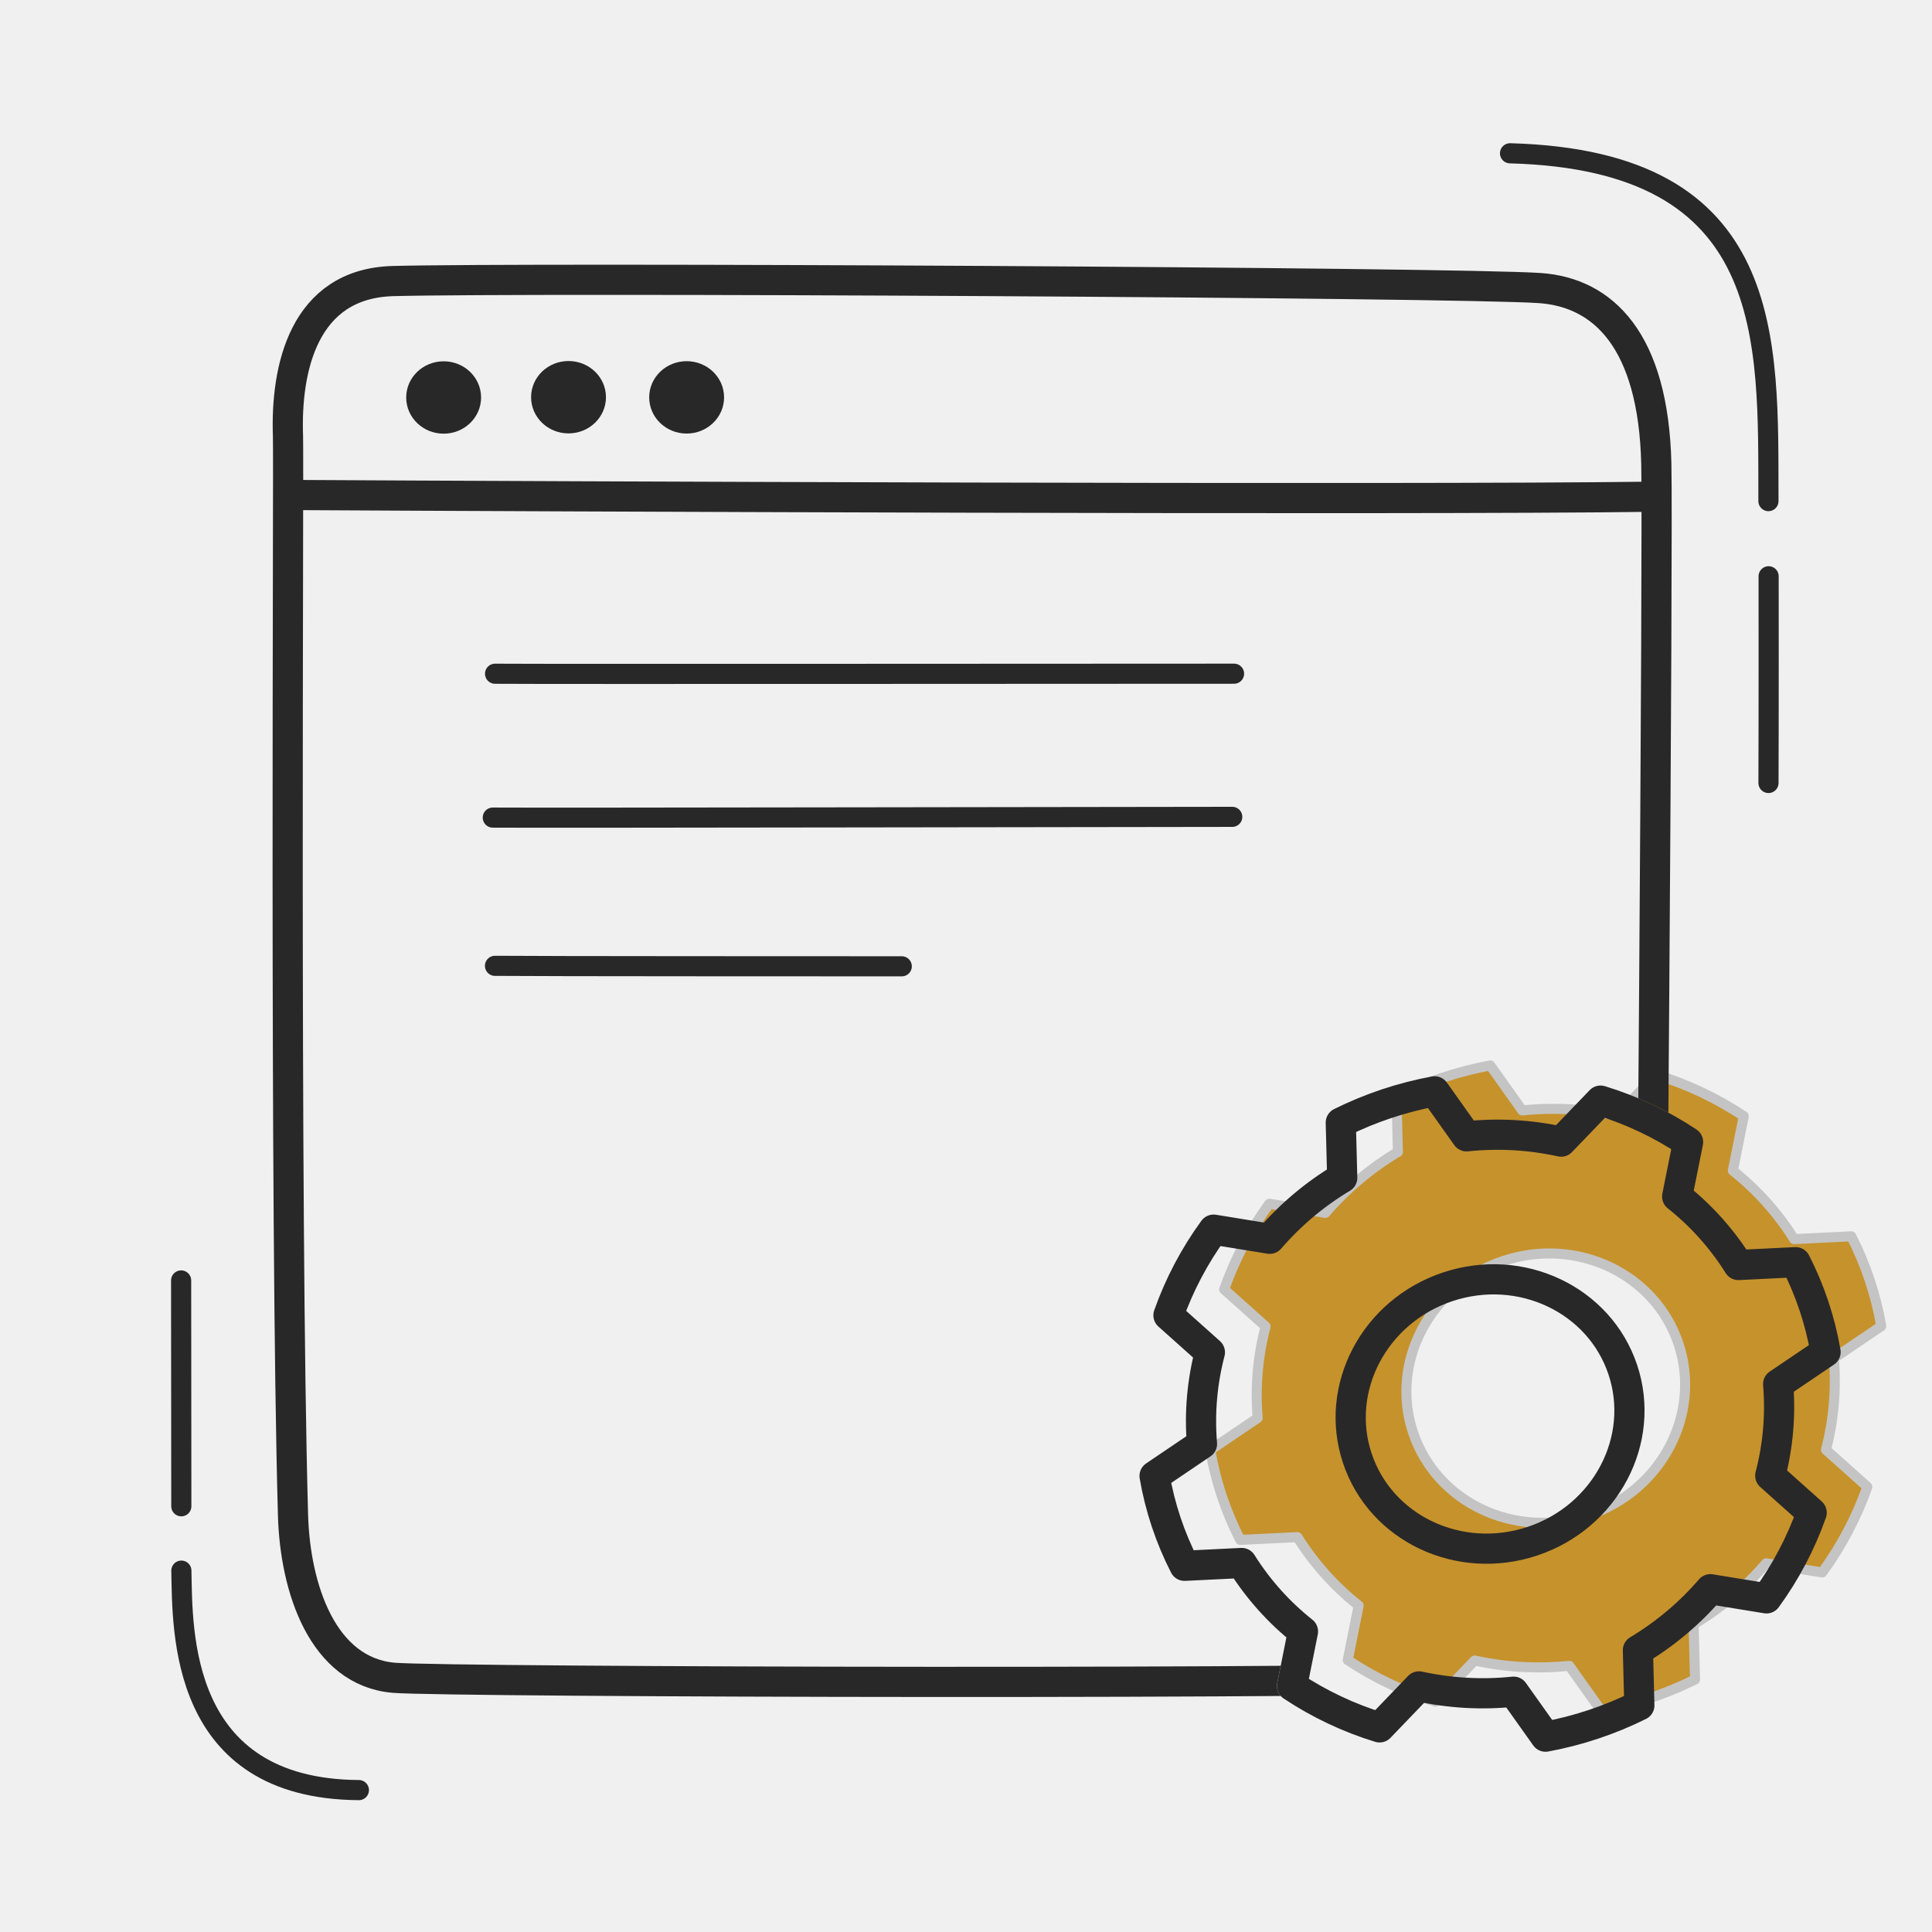
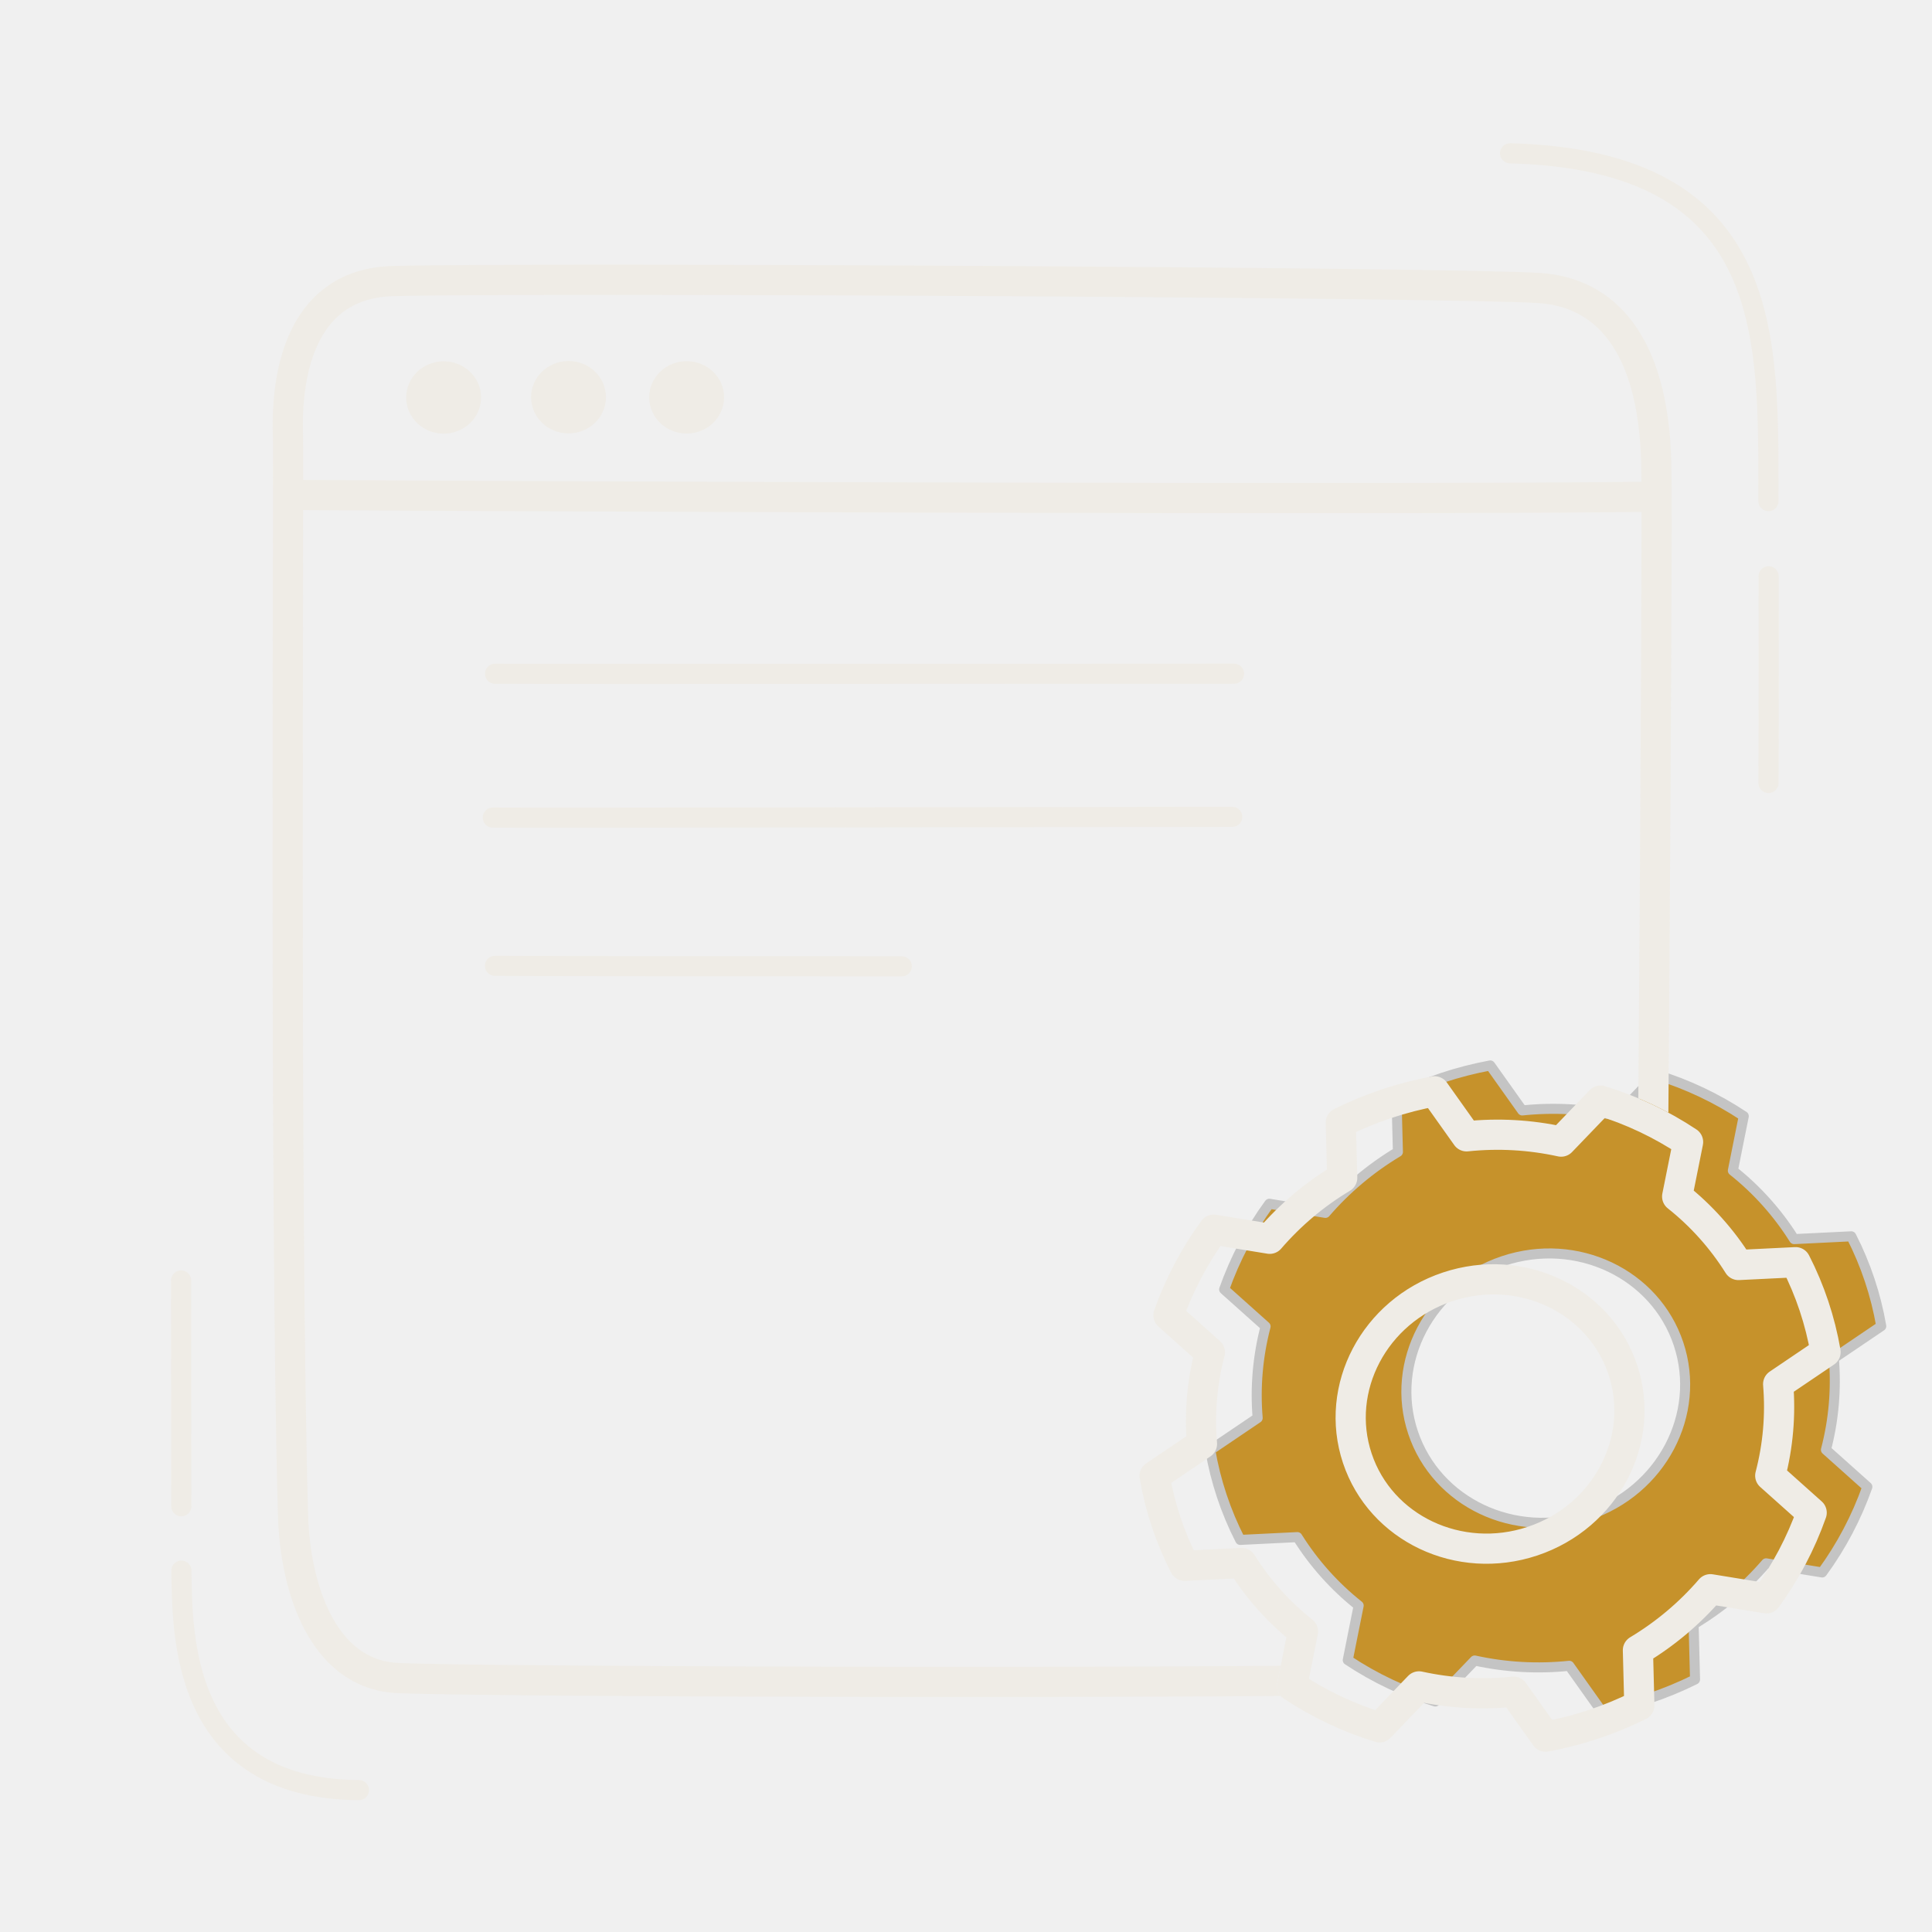
<svg xmlns="http://www.w3.org/2000/svg" xmlns:xlink="http://www.w3.org/1999/xlink" width="192" height="192" style="width:100%;height:100%;transform:translate3d(0,0,0);content-visibility:visible" viewBox="0 0 192 192">
  <defs>
    <clipPath id="f">
      <path d="M0 0h192v192H0z" />
    </clipPath>
    <clipPath id="i">
      <path d="M0 0h192v192H0z" />
    </clipPath>
    <clipPath id="g">
      <path d="M0 0h192v192H0z" />
    </clipPath>
    <mask id="j" mask-type="alpha">
      <use xlink:href="#a" />
    </mask>
    <mask id="k" mask-type="alpha" maskUnits="userSpaceOnUse">
      <g filter="url(#b)">
        <path fill="#fff" d="M0 0h192v192H0z" opacity="0" />
        <use xlink:href="#c" />
      </g>
    </mask>
    <mask id="h" mask-type="alpha" maskUnits="userSpaceOnUse">
      <g filter="url(#d)">
        <path fill="#fff" d="M0 0h192v192H0z" opacity="0" />
        <use xlink:href="#e" />
      </g>
    </mask>
    <g id="c" style="display:none">
      <path />
      <path fill-opacity="0" stroke-linecap="round" stroke-linejoin="round" class="primary" />
    </g>
    <g id="a" style="display:none">
      <path />
      <path />
      <path />
      <path />
      <path />
      <path />
      <path />
      <path />
      <path />
      <path />
    </g>
    <g id="e" style="display:block">
      <path fill="#FFF" d="M134.888 144.92c2.326 6.975 10.126 10.667 17.407 8.239s11.305-10.063 8.979-17.038c-2.326-6.976-10.125-10.667-17.407-8.239s-11.305 10.062-8.979 17.037m28.028 24.558a35.4 35.4 0 0 1-9.321 3.108l-3.178-4.47c-3.155.327-6.33.15-9.4-.526l-3.916 4.074a33.3 33.3 0 0 1-8.698-4.116l1.085-5.415a27 27 0 0 1-6.09-6.806l-5.681.279a31.2 31.2 0 0 1-2.977-8.929l4.711-3.187c-.258-3.04.007-6.116.786-9.099l-4.117-3.68a33.3 33.3 0 0 1 4.487-8.512l5.577.908a29.5 29.5 0 0 1 7.204-6.06l-.142-5.485a35.4 35.4 0 0 1 9.321-3.108l3.178 4.472a29.5 29.5 0 0 1 9.399.525l3.916-4.074a33.3 33.3 0 0 1 8.699 4.115l-1.085 5.415a27 27 0 0 1 6.09 6.806l5.681-.279a31.2 31.2 0 0 1 2.977 8.929l-4.711 3.187a27 27 0 0 1-.786 9.099l4.117 3.68a33.2 33.2 0 0 1-4.488 8.512l-5.577-.908a29.5 29.5 0 0 1-7.203 6.063z" />
-       <path fill-opacity="0" stroke="#282829" stroke-linecap="round" stroke-linejoin="round" stroke-width="3" d="M134.888 144.92c2.326 6.975 10.126 10.667 17.407 8.239s11.305-10.063 8.979-17.038c-2.326-6.976-10.125-10.667-17.407-8.239s-11.305 10.062-8.979 17.037m28.028 24.558a35.4 35.4 0 0 1-9.321 3.108l-3.178-4.47c-3.155.327-6.33.15-9.4-.526l-3.916 4.074a33.3 33.3 0 0 1-8.698-4.116l1.085-5.415a27 27 0 0 1-6.09-6.806l-5.681.279a31.2 31.2 0 0 1-2.977-8.929l4.711-3.187c-.258-3.04.007-6.116.786-9.099l-4.117-3.68a33.3 33.3 0 0 1 4.487-8.512l5.577.908a29.5 29.5 0 0 1 7.204-6.06l-.142-5.485a35.4 35.4 0 0 1 9.321-3.108l3.178 4.472a29.5 29.5 0 0 1 9.399.525l3.916-4.074a33.3 33.3 0 0 1 8.699 4.115l-1.085 5.415a27 27 0 0 1 6.09 6.806l5.681-.279a31.2 31.2 0 0 1 2.977 8.929l-4.711 3.187a27 27 0 0 1-.786 9.099l4.117 3.68a33.2 33.2 0 0 1-4.488 8.512l-5.577-.908a29.5 29.5 0 0 1-7.203 6.063z" class="primary" />
+       <path fill-opacity="0" stroke="#efece6" stroke-linecap="round" stroke-linejoin="round" stroke-width="3" d="M134.888 144.92c2.326 6.975 10.126 10.667 17.407 8.239s11.305-10.063 8.979-17.038c-2.326-6.976-10.125-10.667-17.407-8.239s-11.305 10.062-8.979 17.037m28.028 24.558a35.4 35.4 0 0 1-9.321 3.108l-3.178-4.47c-3.155.327-6.33.15-9.4-.526l-3.916 4.074a33.3 33.3 0 0 1-8.698-4.116l1.085-5.415a27 27 0 0 1-6.09-6.806l-5.681.279a31.2 31.2 0 0 1-2.977-8.929l4.711-3.187c-.258-3.04.007-6.116.786-9.099l-4.117-3.68a33.3 33.3 0 0 1 4.487-8.512l5.577.908a29.5 29.5 0 0 1 7.204-6.06l-.142-5.485a35.4 35.4 0 0 1 9.321-3.108l3.178 4.472a29.5 29.5 0 0 1 9.399.525l3.916-4.074a33.3 33.3 0 0 1 8.699 4.115l-1.085 5.415a27 27 0 0 1 6.09 6.806l5.681-.279a31.2 31.2 0 0 1 2.977 8.929l-4.711 3.187a27 27 0 0 1-.786 9.099l4.117 3.68a33.2 33.2 0 0 1-4.488 8.512l-5.577-.908a29.5 29.5 0 0 1-7.203 6.063z" class="primary" />
    </g>
    <filter id="b" width="100%" height="100%" x="0%" y="0%" filterUnits="objectBoundingBox">
      <feComponentTransfer in="SourceGraphic">
        <feFuncA tableValues="1.0 0.0" type="table" />
      </feComponentTransfer>
    </filter>
    <filter id="d" width="100%" height="100%" x="0%" y="0%" filterUnits="objectBoundingBox">
      <feComponentTransfer in="SourceGraphic">
        <feFuncA tableValues="1.0 0.0" type="table" />
      </feComponentTransfer>
    </filter>
  </defs>
  <g clip-path="url(#f)">
    <g clip-path="url(#g)" style="display:block">
      <g style="display:block">
        <path fill="#c6922b" d="M140.423 142.35c2.326 6.975 10.126 10.667 17.407 8.239s11.305-10.063 8.979-17.038c-2.326-6.976-10.125-10.667-17.407-8.239s-11.305 10.062-8.979 17.037m28.028 24.558a35.4 35.4 0 0 1-9.321 3.108l-3.178-4.47c-3.155.327-6.33.15-9.4-.526l-3.916 4.074a33.3 33.3 0 0 1-8.698-4.116l1.085-5.415a27 27 0 0 1-6.09-6.806l-5.681.279a31.2 31.2 0 0 1-2.977-8.929l4.711-3.187c-.258-3.04.007-6.116.786-9.099l-4.117-3.68a33.3 33.3 0 0 1 4.487-8.512l5.577.908a29.5 29.5 0 0 1 7.204-6.06l-.142-5.485a35.4 35.4 0 0 1 9.321-3.108l3.178 4.472a29.5 29.5 0 0 1 9.399.525l3.916-4.074a33.3 33.3 0 0 1 8.699 4.115l-1.085 5.415a27 27 0 0 1 6.09 6.806l5.681-.279a31.2 31.2 0 0 1 2.977 8.929l-4.711 3.187a27 27 0 0 1-.786 9.099l4.117 3.68a33.2 33.2 0 0 1-4.488 8.512l-5.577-.908a29.5 29.5 0 0 1-7.203 6.063z" class="secondary" />
        <path fill="none" stroke="#c4c4c4" stroke-linecap="round" stroke-linejoin="round" stroke-width=".997" d="M140.423 142.35c2.326 6.975 10.126 10.667 17.407 8.239s11.305-10.063 8.979-17.038c-2.326-6.976-10.125-10.667-17.407-8.239s-11.305 10.062-8.979 17.037m28.028 24.558a35.4 35.4 0 0 1-9.321 3.108l-3.178-4.47c-3.155.327-6.33.15-9.4-.526l-3.916 4.074a33.3 33.3 0 0 1-8.698-4.116l1.085-5.415a27 27 0 0 1-6.09-6.806l-5.681.279a31.2 31.2 0 0 1-2.977-8.929l4.711-3.187c-.258-3.04.007-6.116.786-9.099l-4.117-3.68a33.3 33.3 0 0 1 4.487-8.512l5.577.908a29.5 29.5 0 0 1 7.204-6.06l-.142-5.485a35.4 35.4 0 0 1 9.321-3.108l3.178 4.472a29.5 29.5 0 0 1 9.399.525l3.916-4.074a33.3 33.3 0 0 1 8.699 4.115l-1.085 5.415a27 27 0 0 1 6.09 6.806l5.681-.279a31.2 31.2 0 0 1 2.977 8.929l-4.711 3.187a27 27 0 0 1-.786 9.099l4.117 3.68a33.2 33.2 0 0 1-4.488 8.512l-5.577-.908a29.5 29.5 0 0 1-7.203 6.063z" class="secondary" />
      </g>
      <g mask="url(#h)" style="display:block">
-         <path fill="#282829" d="M46.811 39.502c0 1.435-1.218 2.598-2.722 2.598s-2.723-1.163-2.723-2.598 1.219-2.598 2.723-2.598 2.722 1.163 2.722 2.598" class="primary" />
-         <path fill="none" stroke="#282829" stroke-linecap="round" stroke-linejoin="round" stroke-width="1.997" d="M46.811 39.502c0 1.435-1.218 2.598-2.722 2.598s-2.723-1.163-2.723-2.598 1.219-2.598 2.723-2.598 2.722 1.163 2.722 2.598" class="primary" />
-         <path fill="#282829" d="M59.222 39.474c0 1.435-1.219 2.598-2.723 2.598s-2.722-1.163-2.722-2.598 1.218-2.598 2.722-2.598 2.723 1.163 2.723 2.598" class="primary" />
-         <path fill="none" stroke="#282829" stroke-linecap="round" stroke-linejoin="round" stroke-width="1.997" d="M59.222 39.474c0 1.435-1.219 2.598-2.723 2.598s-2.722-1.163-2.722-2.598 1.218-2.598 2.722-2.598 2.723 1.163 2.723 2.598" class="primary" />
-         <path fill="#282829" d="M70.96 39.49c0 1.435-1.219 2.598-2.723 2.598s-2.722-1.163-2.722-2.598 1.218-2.598 2.722-2.598 2.723 1.163 2.723 2.598" class="primary" />
-         <path fill="none" stroke="#282829" stroke-linecap="round" stroke-linejoin="round" stroke-width="1.997" d="M70.96 39.49c0 1.435-1.219 2.598-2.723 2.598s-2.722-1.163-2.722-2.598 1.218-2.598 2.722-2.598 2.723 1.163 2.723 2.598" class="primary" />
-         <path fill="none" stroke="#282829" stroke-linecap="round" stroke-linejoin="round" stroke-width="2.998" d="M163.83 49.368c-23.966.325-111.343-.04-134.382-.173m-.829-5.872c-.234-6.658 1.529-15.145 10.43-15.391 13.165-.366 105.836.121 113.991.696 6.286.444 11.271 5.196 11.562 17.447.181 7.629-.51 97.169-.68 104.139-.209 8.516-1.76 15.64-12.887 16.389-12.143.819-106.664.582-111.899.133-7.077-.606-9.813-8.89-10.017-16.17-.842-30.031-.406-104.598-.5-107.243" class="primary" />
+         <path fill="#efece6" d="M46.811 39.502c0 1.435-1.218 2.598-2.722 2.598s-2.723-1.163-2.723-2.598 1.219-2.598 2.723-2.598 2.722 1.163 2.722 2.598" class="primary" />
+         <path fill="none" stroke="#efece6" stroke-linecap="round" stroke-linejoin="round" stroke-width="1.997" d="M46.811 39.502c0 1.435-1.218 2.598-2.722 2.598s-2.723-1.163-2.723-2.598 1.219-2.598 2.723-2.598 2.722 1.163 2.722 2.598" class="primary" />
+         <path fill="#efece6" d="M59.222 39.474c0 1.435-1.219 2.598-2.723 2.598s-2.722-1.163-2.722-2.598 1.218-2.598 2.722-2.598 2.723 1.163 2.723 2.598" class="primary" />
+         <path fill="none" stroke="#efece6" stroke-linecap="round" stroke-linejoin="round" stroke-width="1.997" d="M59.222 39.474c0 1.435-1.219 2.598-2.723 2.598s-2.722-1.163-2.722-2.598 1.218-2.598 2.722-2.598 2.723 1.163 2.723 2.598" class="primary" />
+         <path fill="#efece6" d="M70.96 39.49c0 1.435-1.219 2.598-2.723 2.598s-2.722-1.163-2.722-2.598 1.218-2.598 2.722-2.598 2.723 1.163 2.723 2.598" class="primary" />
+         <path fill="none" stroke="#efece6" stroke-linecap="round" stroke-linejoin="round" stroke-width="1.997" d="M70.96 39.49c0 1.435-1.219 2.598-2.723 2.598s-2.722-1.163-2.722-2.598 1.218-2.598 2.722-2.598 2.723 1.163 2.723 2.598" class="primary" />
+         <path fill="none" stroke="#efece6" stroke-linecap="round" stroke-linejoin="round" stroke-width="2.998" d="M163.83 49.368c-23.966.325-111.343-.04-134.382-.173m-.829-5.872c-.234-6.658 1.529-15.145 10.43-15.391 13.165-.366 105.836.121 113.991.696 6.286.444 11.271 5.196 11.562 17.447.181 7.629-.51 97.169-.68 104.139-.209 8.516-1.76 15.64-12.887 16.389-12.143.819-106.664.582-111.899.133-7.077-.606-9.813-8.89-10.017-16.17-.842-30.031-.406-104.598-.5-107.243" class="primary" />
      </g>
-       <path fill="none" stroke="#282829" stroke-linecap="round" stroke-linejoin="round" stroke-width="2.001" d="M13.445 2.956v-.13c-.047-15.909.88-33.725-25.681-34.436m25.685 62.578s.031-8.372.013-20.542" class="primary" style="display:block" transform="translate(162.301 46.844)" />
-       <path fill="none" stroke="#282829" stroke-linecap="round" stroke-linejoin="round" stroke-width="2.001" d="m-9.137-2.855-.019-22.442M8.51 25.351C-9.392 25.23-9.003 9.488-9.132 3.541q0 0 0 0" class="primary" style="display:block" transform="translate(27.156 152.547)" />
-       <path fill="none" stroke="#282829" stroke-linecap="round" stroke-linejoin="round" stroke-width="3" d="M13.907 0c0-7.353-6.231-13.323-13.907-13.323S-13.907-7.353-13.907 0-7.676 13.322 0 13.322 13.907 7.353 13.907 0m-18.82-32.164a35.4 35.4 0 0 1 9.826 0l1.6 5.246a29.6 29.6 0 0 1 8.751 3.473l5.004-2.626a33.3 33.3 0 0 1 6.949 6.656l-2.742 4.793a27 27 0 0 1 3.624 8.383l5.478 1.533a31.2 31.2 0 0 1 0 9.412l-5.478 1.533a27 27 0 0 1-3.624 8.383l2.742 4.793a33.3 33.3 0 0 1-6.949 6.656l-5.004-2.626a29.5 29.5 0 0 1-8.751 3.471l-1.6 5.248a35.4 35.4 0 0 1-9.826 0l-1.6-5.248a29.5 29.5 0 0 1-8.75-3.471l-5.004 2.626a33.3 33.3 0 0 1-6.95-6.656l2.742-4.793a27 27 0 0 1-3.624-8.383l-5.478-1.533a31.2 31.2 0 0 1 0-9.412l5.478-1.533a27 27 0 0 1 3.624-8.383l-2.742-4.793a33.2 33.2 0 0 1 6.95-6.656l5.004 2.626a29.5 29.5 0 0 1 8.75-3.473z" class="primary" style="display:block" transform="rotate(161.559 62.635 82.28)" />
-       <path fill="none" stroke="#282829" stroke-linecap="round" stroke-linejoin="round" stroke-width="1.998" d="M36.834-14.54c-6.927-.005-68.809.05-73.442.004M36.654-.313c-6.927-.005-68.855.119-73.488.073M3.811 14.54c-6.927-.005-35.793-.002-40.426-.048" class="primary" style="display:block" transform="translate(85.806 81.491)" />
+       <path fill="none" stroke="#efece6" stroke-linecap="round" stroke-linejoin="round" stroke-width="2.001" d="M13.445 2.956v-.13c-.047-15.909.88-33.725-25.681-34.436m25.685 62.578s.031-8.372.013-20.542" class="primary" style="display:block" transform="translate(162.301 46.844)" />
+       <path fill="none" stroke="#efece6" stroke-linecap="round" stroke-linejoin="round" stroke-width="2.001" d="m-9.137-2.855-.019-22.442M8.51 25.351C-9.392 25.23-9.003 9.488-9.132 3.541q0 0 0 0" class="primary" style="display:block" transform="translate(27.156 152.547)" />
+       <path fill="none" stroke="#efece6" stroke-linecap="round" stroke-linejoin="round" stroke-width="3" d="M13.907 0c0-7.353-6.231-13.323-13.907-13.323S-13.907-7.353-13.907 0-7.676 13.322 0 13.322 13.907 7.353 13.907 0m-18.82-32.164a35.4 35.4 0 0 1 9.826 0l1.6 5.246a29.6 29.6 0 0 1 8.751 3.473l5.004-2.626a33.3 33.3 0 0 1 6.949 6.656l-2.742 4.793a27 27 0 0 1 3.624 8.383l5.478 1.533a31.2 31.2 0 0 1 0 9.412l-5.478 1.533a27 27 0 0 1-3.624 8.383l2.742 4.793a33.3 33.3 0 0 1-6.949 6.656l-5.004-2.626a29.5 29.5 0 0 1-8.751 3.471l-1.6 5.248a35.4 35.4 0 0 1-9.826 0l-1.6-5.248a29.5 29.5 0 0 1-8.75-3.471l-5.004 2.626a33.3 33.3 0 0 1-6.95-6.656l2.742-4.793a27 27 0 0 1-3.624-8.383l-5.478-1.533a31.2 31.2 0 0 1 0-9.412l5.478-1.533a27 27 0 0 1 3.624-8.383l-2.742-4.793a33.2 33.2 0 0 1 6.95-6.656l5.004 2.626a29.5 29.5 0 0 1 8.75-3.473z" class="primary" style="display:block" transform="rotate(161.559 62.635 82.28)" />
+       <path fill="none" stroke="#efece6" stroke-linecap="round" stroke-linejoin="round" stroke-width="1.998" d="M36.834-14.54c-6.927-.005-68.809.05-73.442.004M36.654-.313c-6.927-.005-68.855.119-73.488.073M3.811 14.54c-6.927-.005-35.793-.002-40.426-.048" class="primary" style="display:block" transform="translate(85.806 81.491)" />
    </g>
    <g clip-path="url(#i)" style="display:none">
      <g mask="url(#j)" style="display:none">
        <path class="secondary" />
        <path fill="none" class="secondary" />
      </g>
      <g mask="url(#k)" style="display:none">
        <path class="primary" />
        <path fill="none" class="primary" />
        <path class="primary" />
        <path fill="none" class="primary" />
        <path class="primary" />
        <path fill="none" class="primary" />
        <path fill="none" class="primary" />
      </g>
      <path fill="none" class="primary" style="display:none" />
      <path fill="none" class="primary" style="display:none" />
      <path fill="none" class="primary" style="display:none" />
      <path fill="none" class="primary" style="display:none" />
      <path fill="none" class="primary" style="display:none" />
      <path fill="none" class="primary" style="display:none" />
      <path fill="none" class="primary" style="display:none" />
      <path fill="none" class="primary" style="display:none" />
    </g>
  </g>
</svg>
